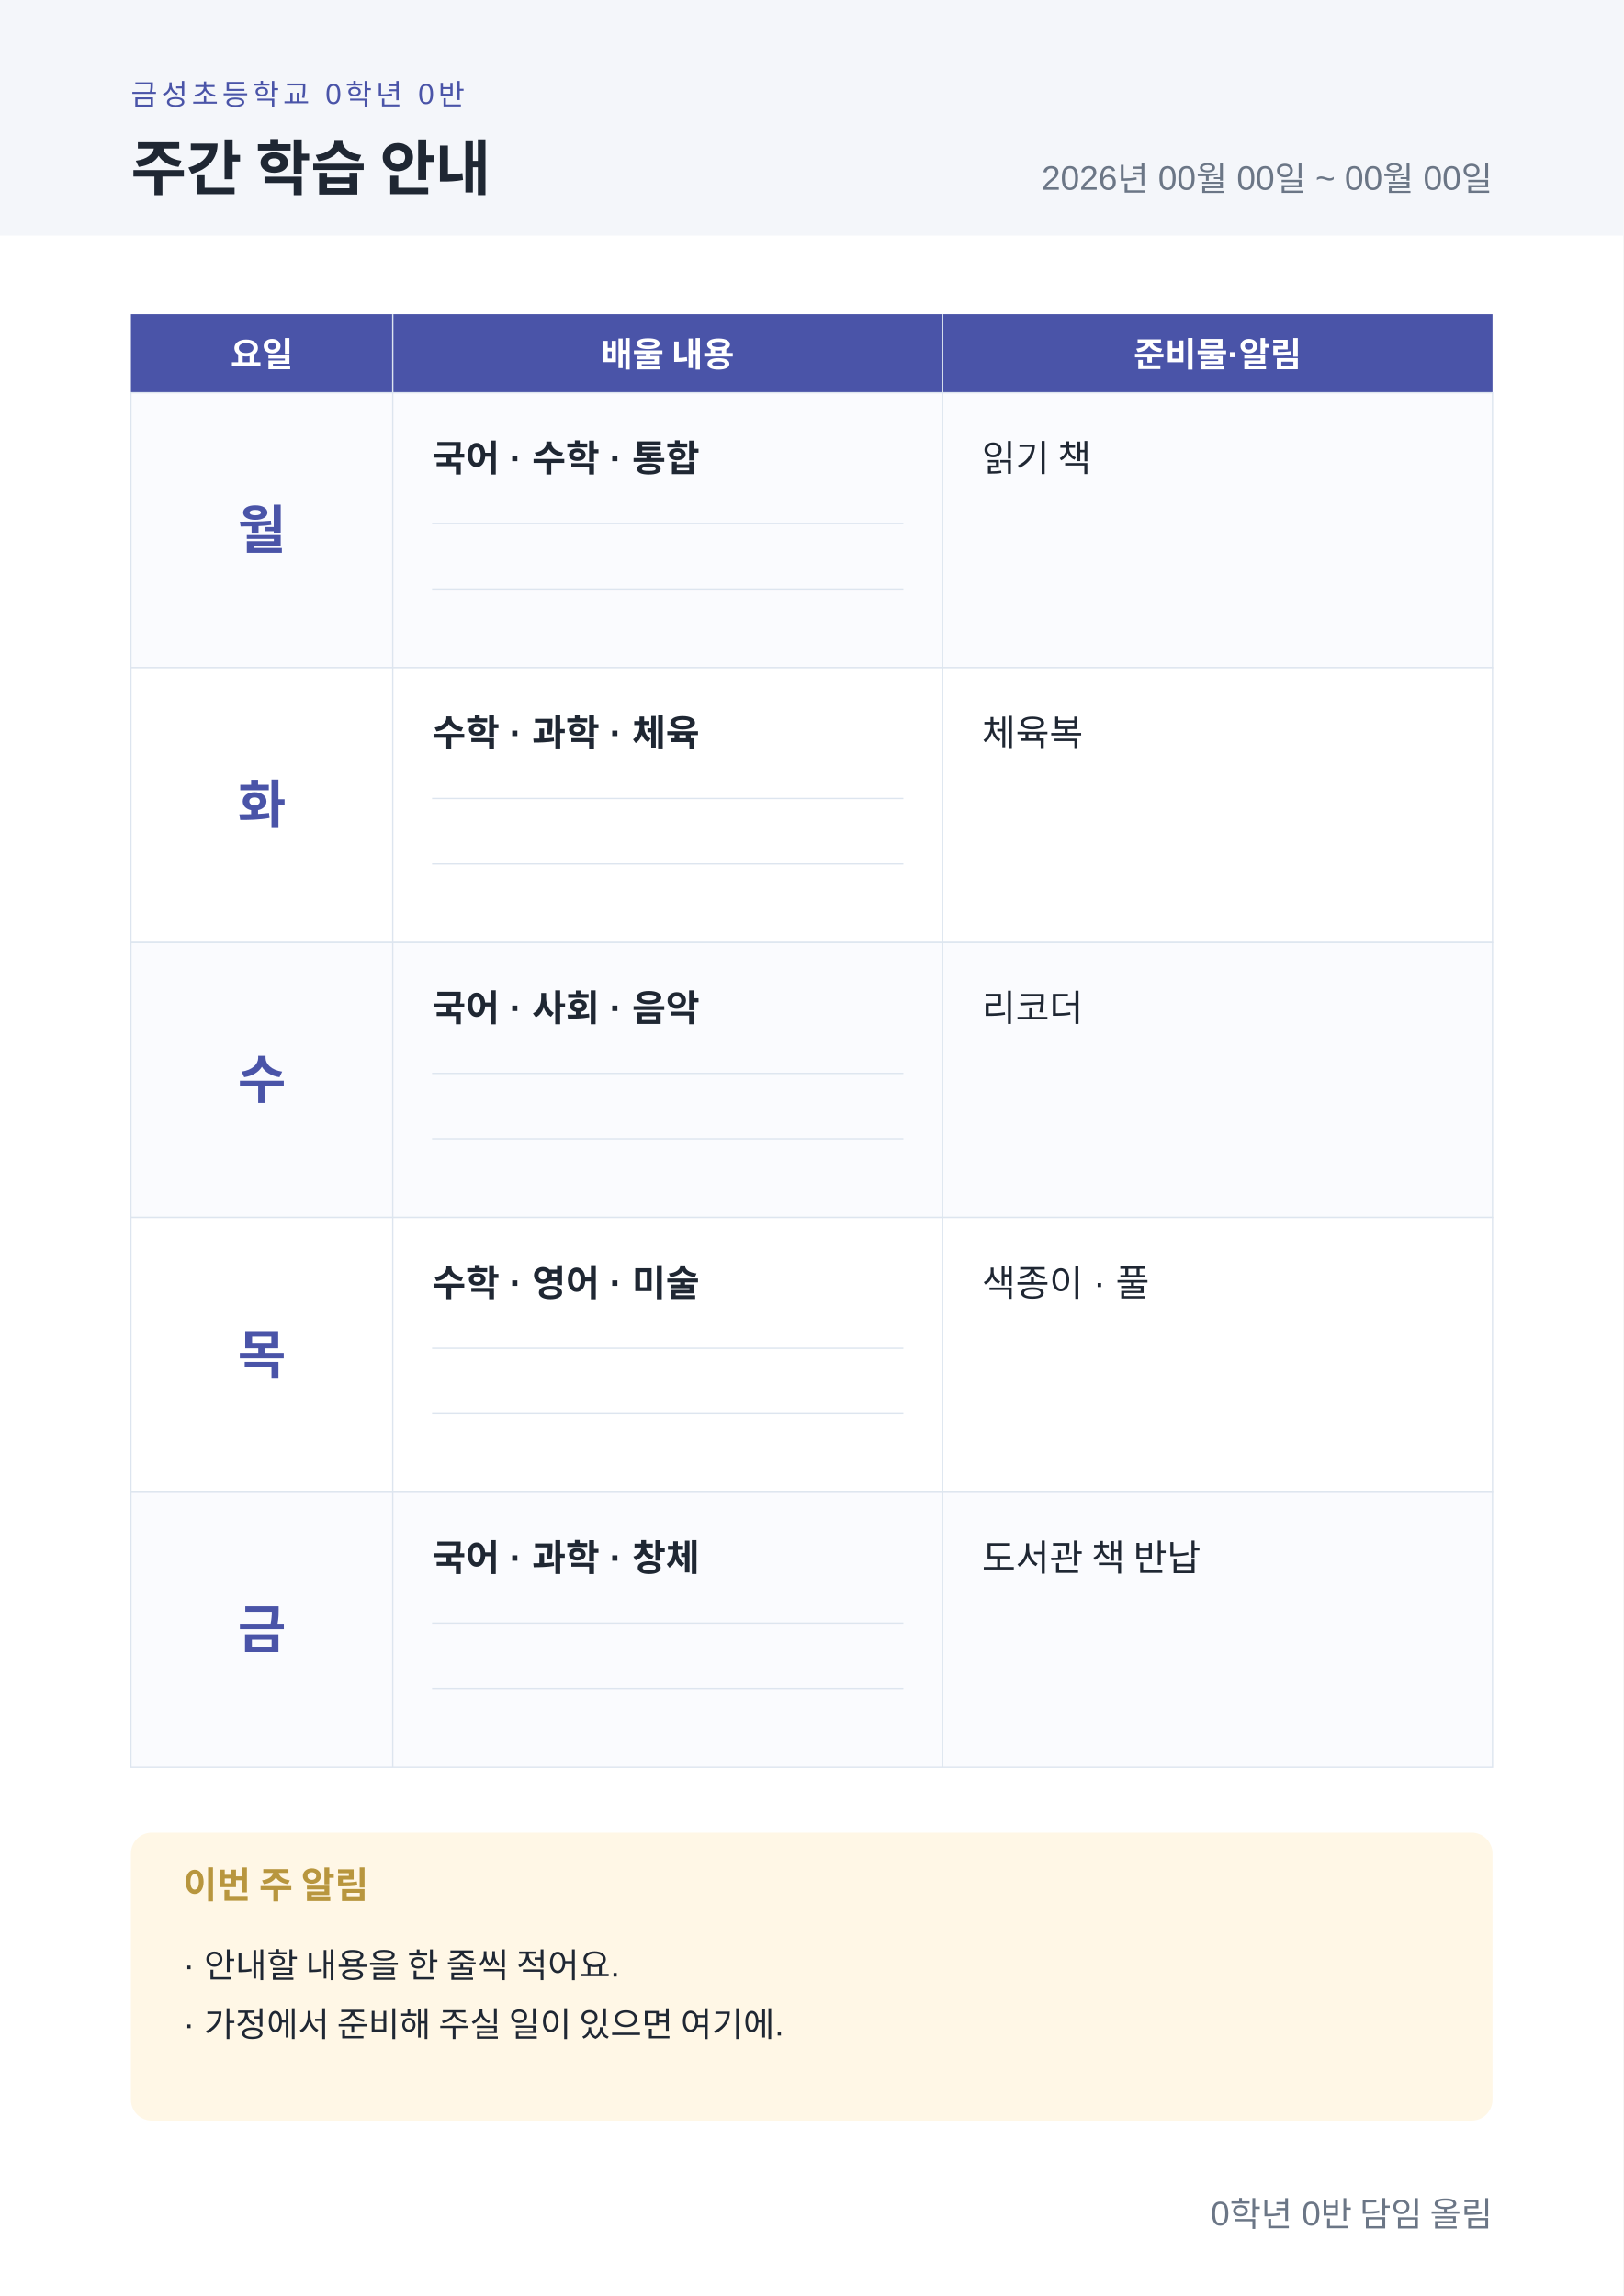
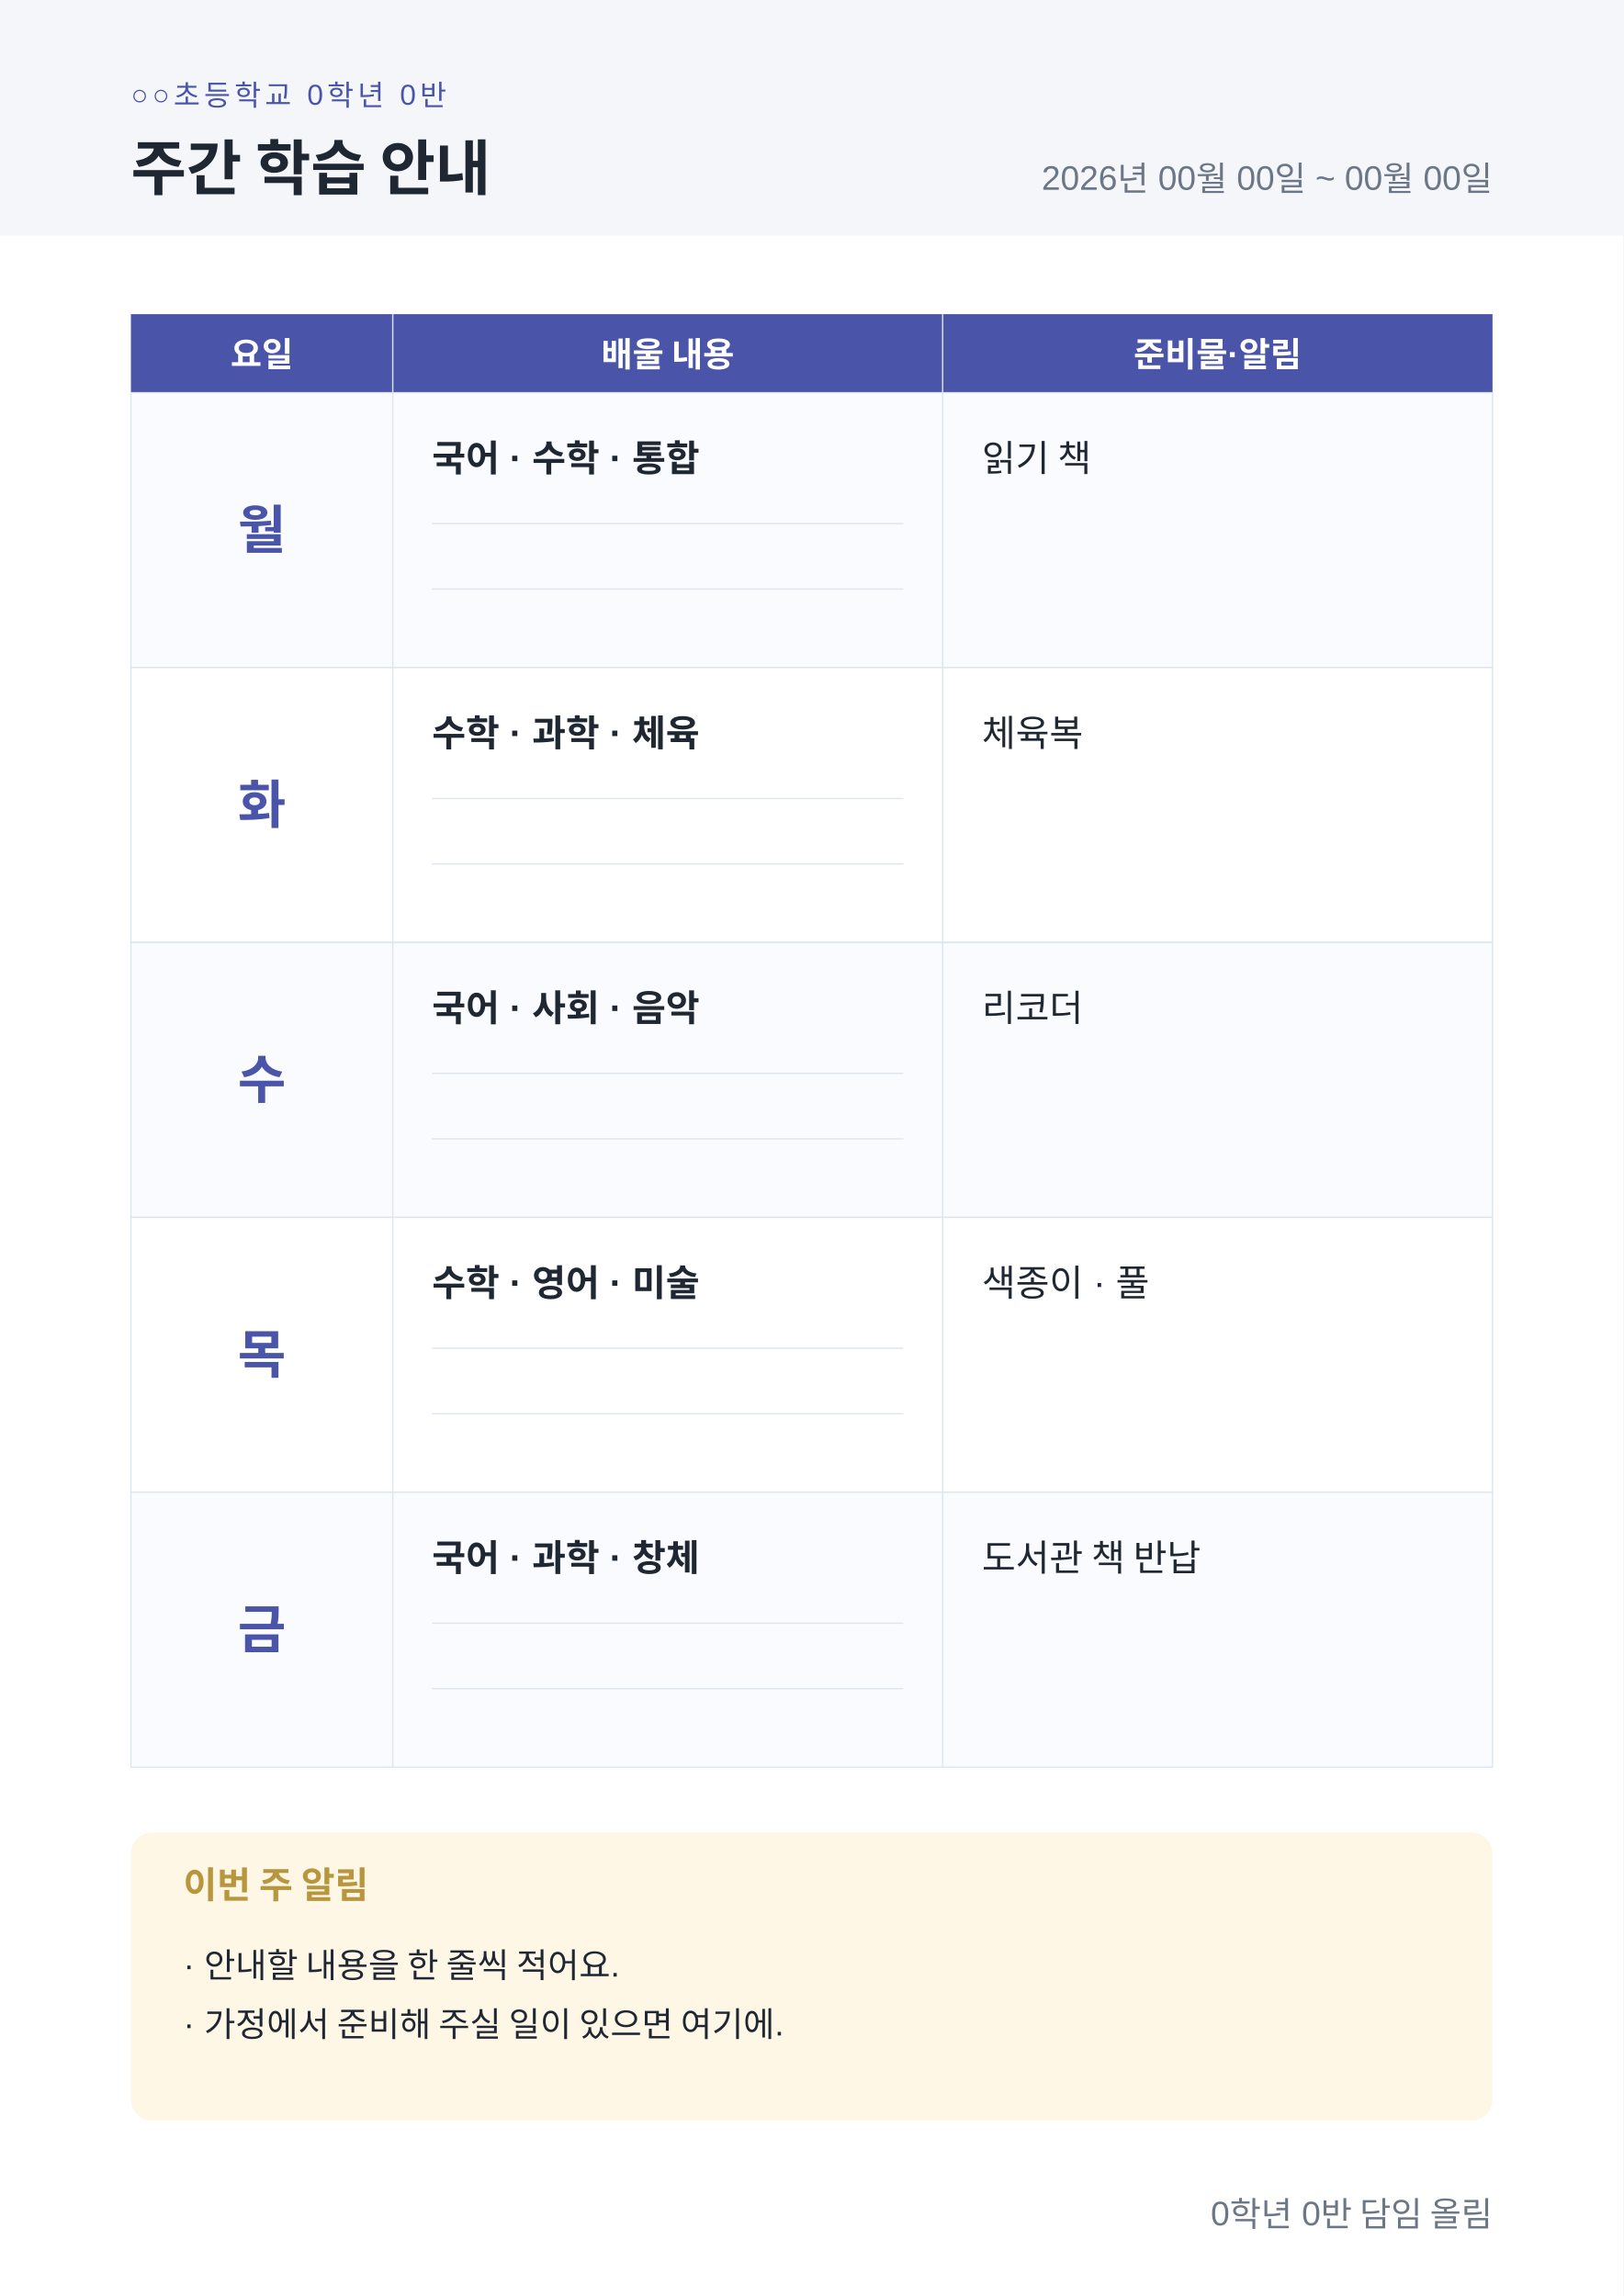
<svg xmlns="http://www.w3.org/2000/svg" viewBox="0 0 1240 1754">
  <rect width="1240" height="1754" fill="#FFFFFF" />
  <rect x="0" y="0" width="1240" height="180" fill="#F4F6FA" />
-   <text x="100" y="80" font-family="Arial" font-size="22" font-weight="500" letter-spacing="3" fill="#4A54A8">금성초등학교 0학년 0반</text>
+   <text x="100" y="80" font-family="Arial" font-size="22" font-weight="500" letter-spacing="3" fill="#4A54A8">○○초등학교 0학년 0반</text>
  <text x="100" y="145" font-family="Arial" font-size="46" font-weight="900" fill="#1F2733">주간 학습 안내</text>
  <text x="1140" y="145" text-anchor="end" font-family="Arial" font-size="26" font-weight="400" fill="#6B7686">2026년 00월 00일 ~ 00월 00일</text>
  <rect x="100" y="240" width="1040" height="60" fill="#4A54A8" />
  <text x="200.0" y="280" text-anchor="middle" font-family="Arial" font-size="26" font-weight="800" fill="#FFFFFF">요일</text>
  <text x="510.0" y="280" text-anchor="middle" font-family="Arial" font-size="26" font-weight="800" fill="#FFFFFF">배울 내용</text>
  <text x="930.0" y="280" text-anchor="middle" font-family="Arial" font-size="26" font-weight="800" fill="#FFFFFF">준비물·알림</text>
  <rect x="100" y="300" width="1040" height="210" fill="#FAFBFE" stroke="#DDE5EF" stroke-width="1" />
  <text x="200.0" y="419.0" text-anchor="middle" font-family="Arial" font-size="40" font-weight="900" fill="#4A54A8">월</text>
  <text x="330" y="360" font-family="Arial" font-size="28" font-weight="700" fill="#1F2733">국어 · 수학 · 통합</text>
  <line x1="330" y1="400" x2="690" y2="400" stroke="#DDE5EF" stroke-width="1" />
  <line x1="330" y1="450" x2="690" y2="450" stroke="#DDE5EF" stroke-width="1" />
  <text x="750" y="360" font-family="Arial" font-size="28" font-weight="400" fill="#1F2733">읽기 책</text>
  <rect x="100" y="510" width="1040" height="210" fill="#FFFFFF" stroke="#DDE5EF" stroke-width="1" />
  <text x="200.0" y="629.0" text-anchor="middle" font-family="Arial" font-size="40" font-weight="900" fill="#4A54A8">화</text>
  <text x="330" y="570" font-family="Arial" font-size="28" font-weight="700" fill="#1F2733">수학 · 과학 · 체육</text>
  <line x1="330" y1="610" x2="690" y2="610" stroke="#DDE5EF" stroke-width="1" />
  <line x1="330" y1="660" x2="690" y2="660" stroke="#DDE5EF" stroke-width="1" />
  <text x="750" y="570" font-family="Arial" font-size="28" font-weight="400" fill="#1F2733">체육복</text>
  <rect x="100" y="720" width="1040" height="210" fill="#FAFBFE" stroke="#DDE5EF" stroke-width="1" />
  <text x="200.0" y="839.0" text-anchor="middle" font-family="Arial" font-size="40" font-weight="900" fill="#4A54A8">수</text>
  <text x="330" y="780" font-family="Arial" font-size="28" font-weight="700" fill="#1F2733">국어 · 사회 · 음악</text>
  <line x1="330" y1="820" x2="690" y2="820" stroke="#DDE5EF" stroke-width="1" />
  <line x1="330" y1="870" x2="690" y2="870" stroke="#DDE5EF" stroke-width="1" />
  <text x="750" y="780" font-family="Arial" font-size="28" font-weight="400" fill="#1F2733">리코더</text>
  <rect x="100" y="930" width="1040" height="210" fill="#FFFFFF" stroke="#DDE5EF" stroke-width="1" />
  <text x="200.0" y="1049.0" text-anchor="middle" font-family="Arial" font-size="40" font-weight="900" fill="#4A54A8">목</text>
  <text x="330" y="990" font-family="Arial" font-size="28" font-weight="700" fill="#1F2733">수학 · 영어 · 미술</text>
  <line x1="330" y1="1030" x2="690" y2="1030" stroke="#DDE5EF" stroke-width="1" />
  <line x1="330" y1="1080" x2="690" y2="1080" stroke="#DDE5EF" stroke-width="1" />
  <text x="750" y="990" font-family="Arial" font-size="28" font-weight="400" fill="#1F2733">색종이 · 풀</text>
  <rect x="100" y="1140" width="1040" height="210" fill="#FAFBFE" stroke="#DDE5EF" stroke-width="1" />
  <text x="200.0" y="1259.0" text-anchor="middle" font-family="Arial" font-size="40" font-weight="900" fill="#4A54A8">금</text>
  <text x="330" y="1200" font-family="Arial" font-size="28" font-weight="700" fill="#1F2733">국어 · 과학 · 창체</text>
  <line x1="330" y1="1240" x2="690" y2="1240" stroke="#DDE5EF" stroke-width="1" />
  <line x1="330" y1="1290" x2="690" y2="1290" stroke="#DDE5EF" stroke-width="1" />
  <text x="750" y="1200" font-family="Arial" font-size="28" font-weight="400" fill="#1F2733">도서관 책 반납</text>
  <line x1="300" y1="240" x2="300" y2="1350" stroke="#DDE5EF" stroke-width="1" />
  <line x1="720" y1="240" x2="720" y2="1350" stroke="#DDE5EF" stroke-width="1" />
  <rect x="100" y="1400" width="1040" height="220" rx="16" fill="#FFF7E6" />
  <text x="140" y="1450" font-family="Arial" font-size="28" font-weight="800" fill="#B8963E">이번 주 알림</text>
  <text x="140" y="1510" font-family="Arial" font-size="26" font-weight="400" fill="#1F2733">· 안내할 내용을 한 줄씩 적어요.</text>
  <text x="140" y="1555" font-family="Arial" font-size="26" font-weight="400" fill="#1F2733">· 가정에서 준비해 주실 일이 있으면 여기에.</text>
  <text x="1140" y="1700" text-anchor="end" font-family="Arial" font-size="26" font-weight="400" fill="#6B7686">0학년 0반 담임 올림</text>
</svg>
